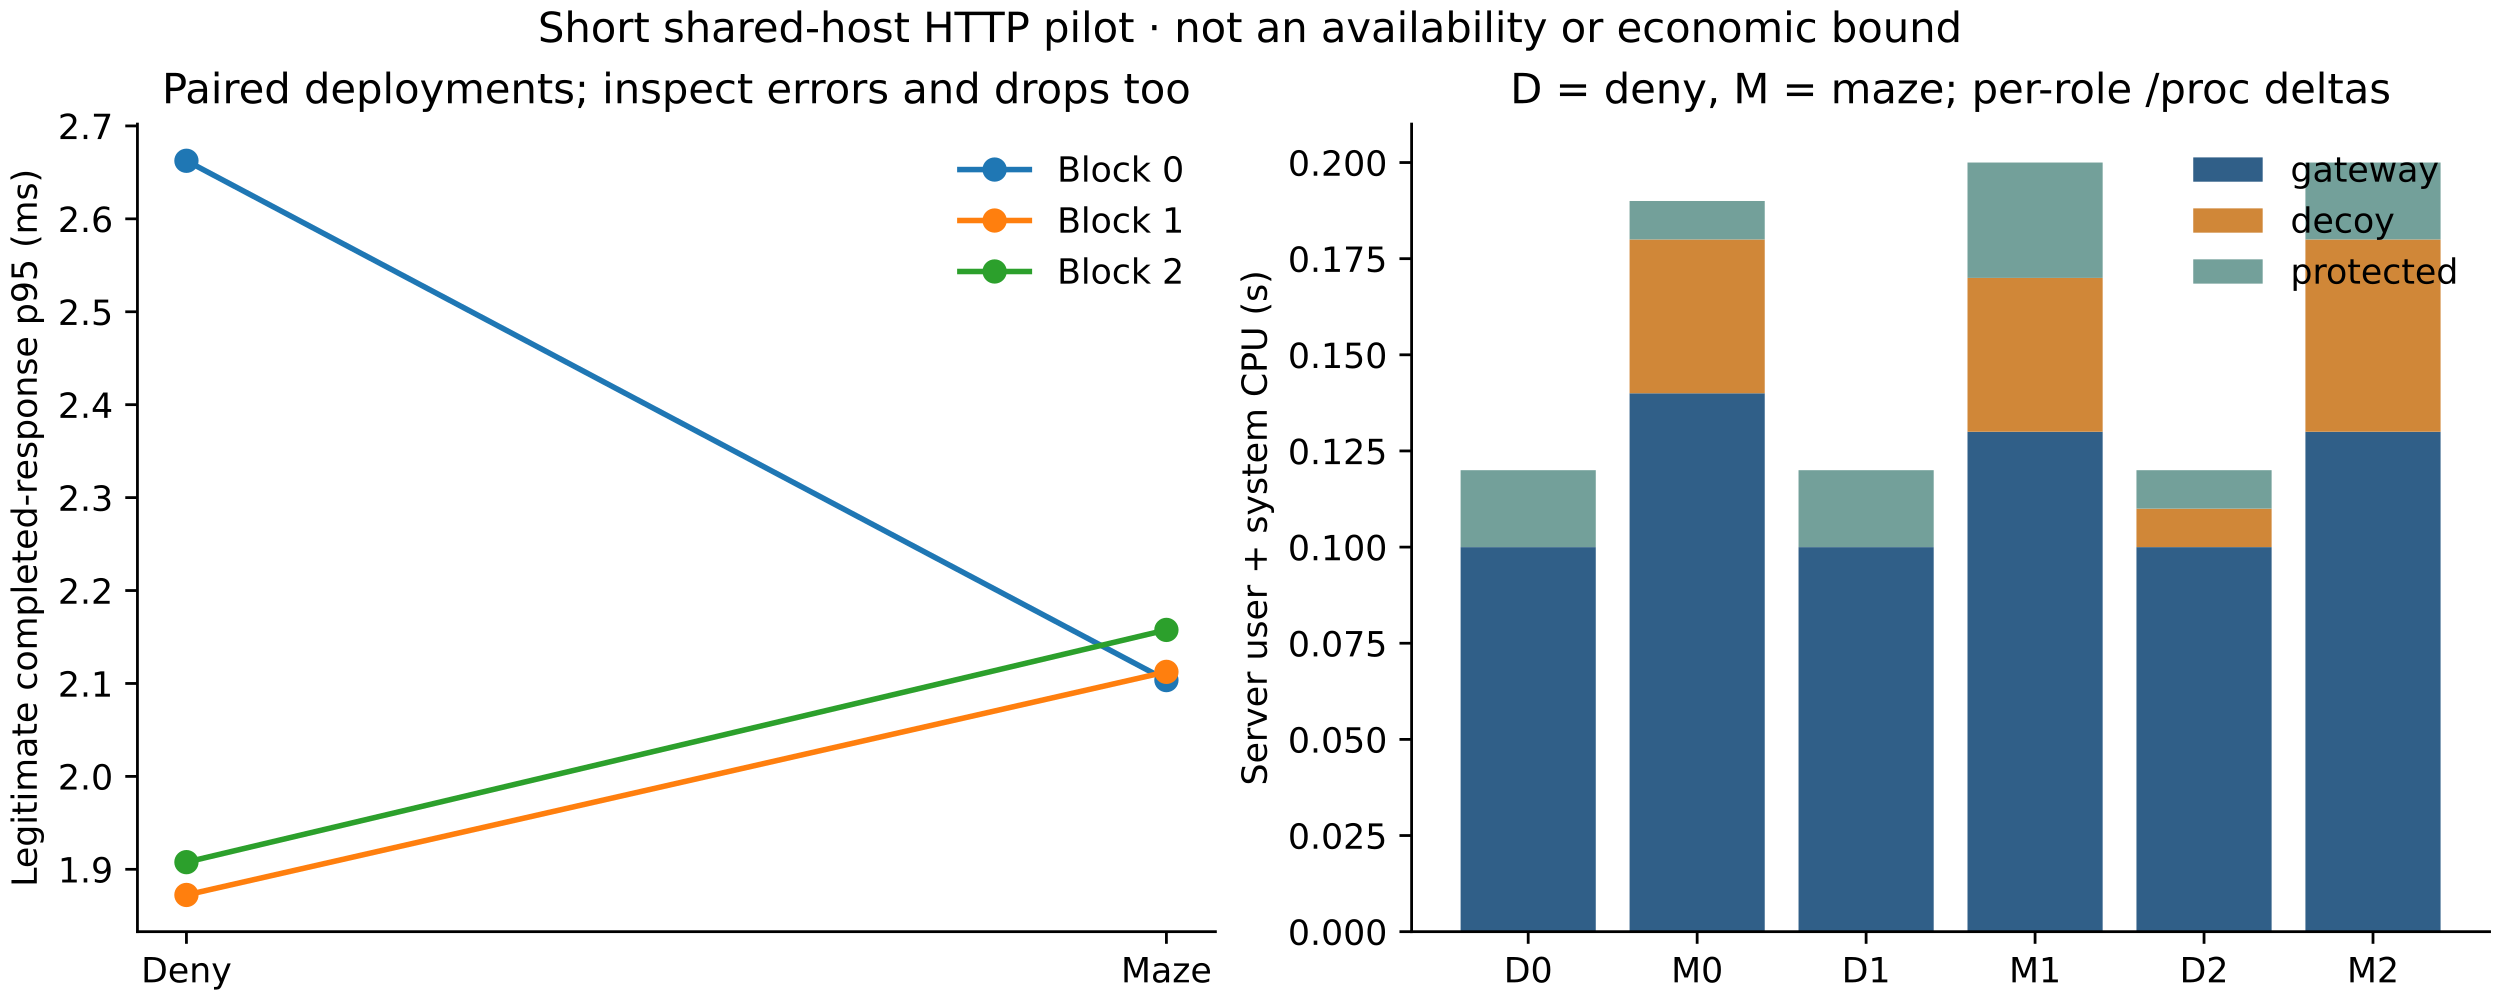
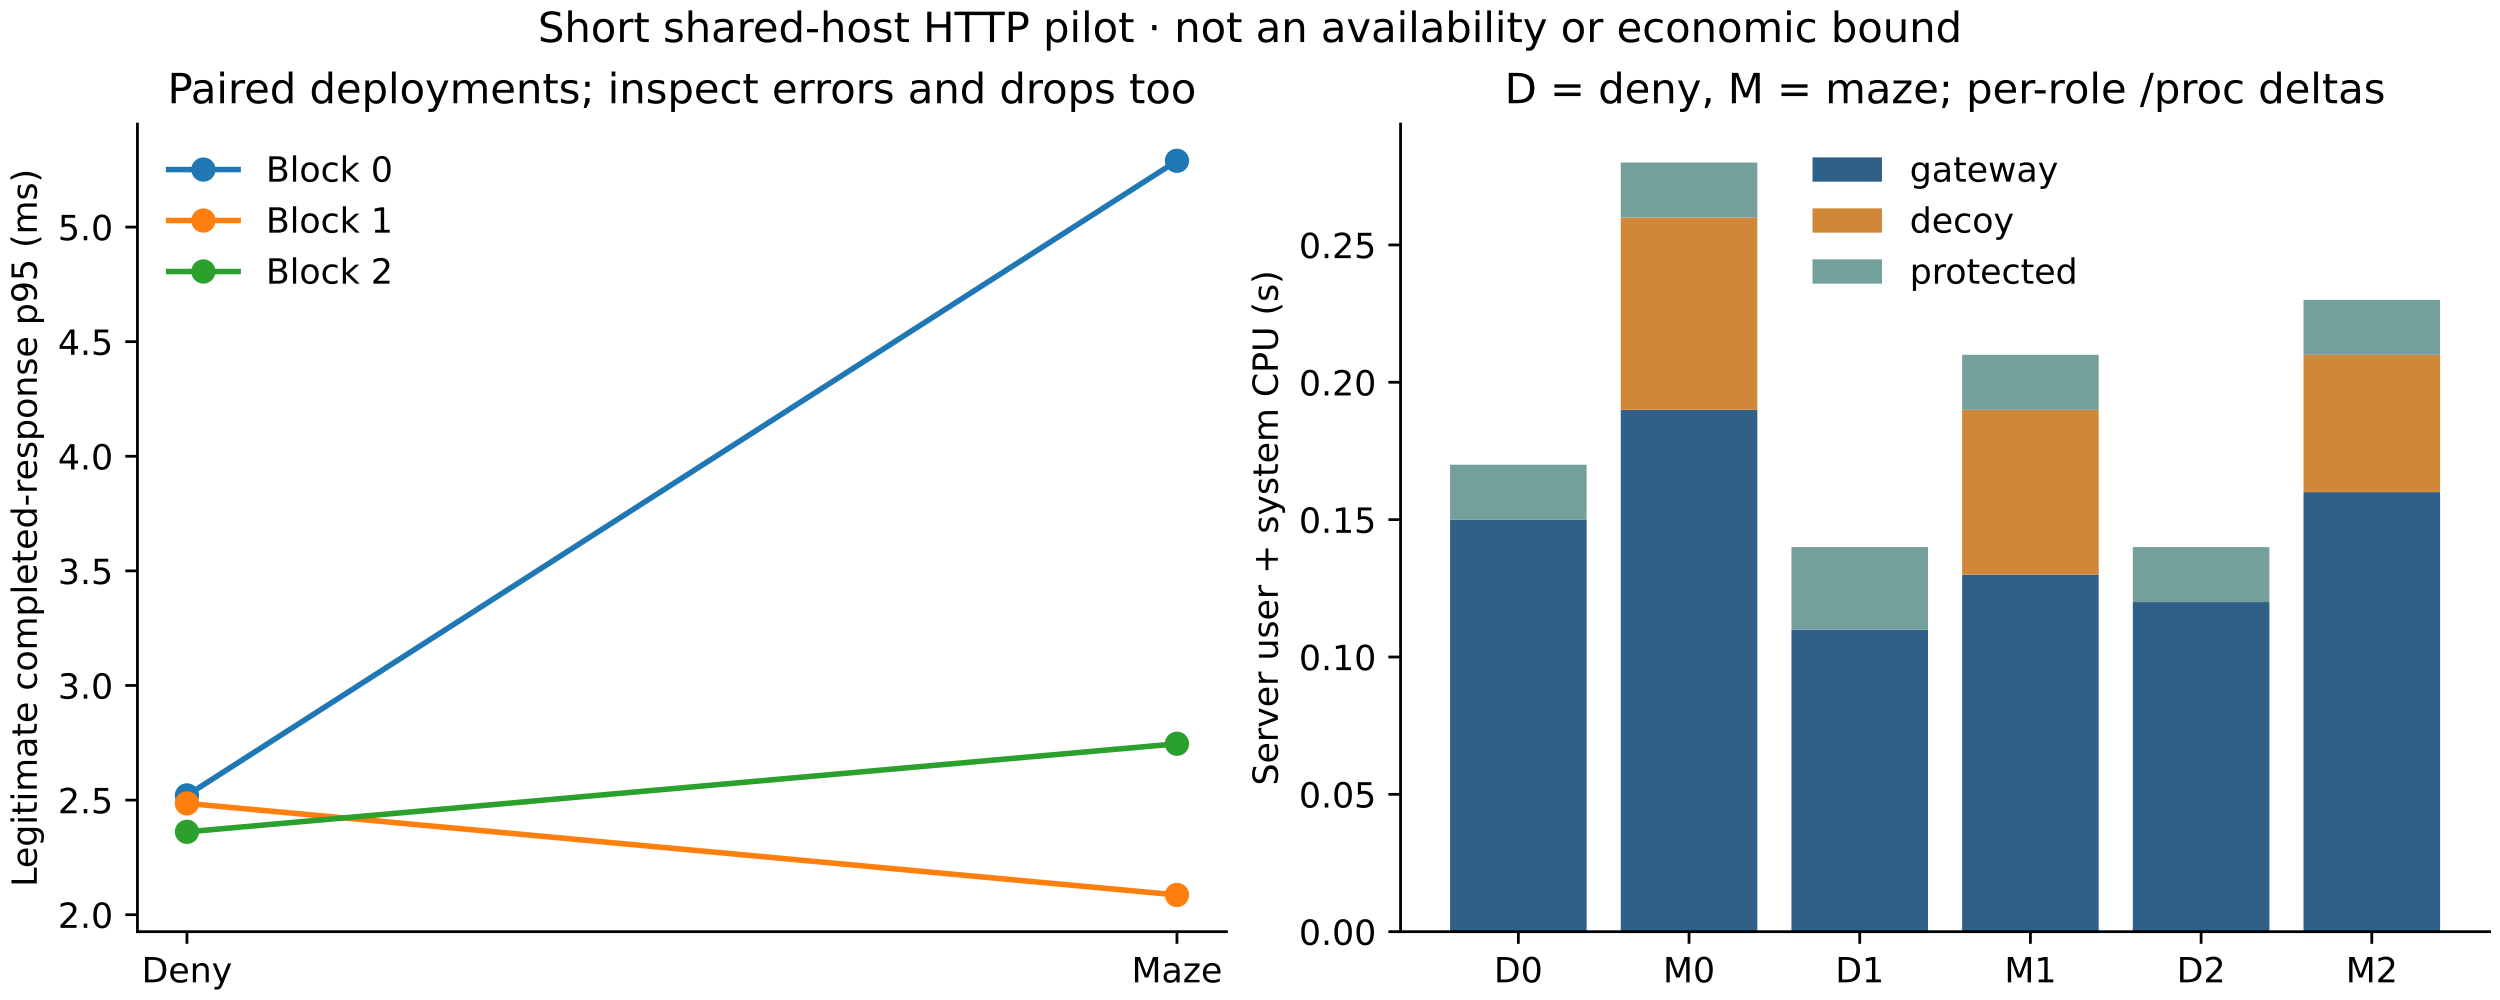
<svg xmlns="http://www.w3.org/2000/svg" xmlns:xlink="http://www.w3.org/1999/xlink" width="720pt" height="288pt" viewBox="0 0 720 288" version="1.1">
  <defs>
    <style type="text/css">*{stroke-linejoin: round; stroke-linecap: butt}</style>
  </defs>
  <g id="figure_1">
    <g id="patch_1">
      <path d="M 0 288  L 720 288  L 720 0  L 0 0  z " style="fill: #ffffff" />
    </g>
    <g id="axes_1">
      <g id="patch_2">
-         <path d="M 39.581 268.322  L 350.038 268.322  L 350.038 35.733  L 39.581 35.733  z " style="fill: #ffffff" />
+         <path d="M 39.581 268.322  L 353.219 268.322  L 353.219 35.733  L 39.581 35.733  z " style="fill: #ffffff" />
      </g>
      <g id="matplotlib.axis_1">
        <g id="xtick_1">
          <g id="line2d_1">
            <defs>
-               <path id="m2b03d4e96f" d="M 0 0  L 0 3.5  " style="stroke: #000000; stroke-width: 0.8" />
+               <path id="m53d7b44f33" d="M 0 0  L 0 3.5  " style="stroke: #000000; stroke-width: 0.8" />
            </defs>
            <g>
-               <use xlink:href="#m2b03d4e96f" x="53.693" y="268.322" style="stroke: #000000; stroke-width: 0.8" />
+               <use xlink:href="#m53d7b44f33" x="53.838" y="268.322" style="stroke: #000000; stroke-width: 0.8" />
            </g>
          </g>
          <g id="text_1">
-             <text style="font-size: 10px; font-family: 'DejaVu Sans'; text-anchor: middle" x="53.693" y="282.92" transform="rotate(-0 53.69313 282.9201)">Deny</text>
+             <text style="font-size: 10px; font-family: 'DejaVu Sans'; text-anchor: middle" x="53.838" y="282.92" transform="rotate(-0 53.83773 282.9201)">Deny</text>
          </g>
        </g>
        <g id="xtick_2">
          <g id="line2d_2">
            <g>
-               <use xlink:href="#m2b03d4e96f" x="335.926" y="268.322" style="stroke: #000000; stroke-width: 0.8" />
+               <use xlink:href="#m53d7b44f33" x="338.963" y="268.322" style="stroke: #000000; stroke-width: 0.8" />
            </g>
          </g>
          <g id="text_2">
-             <text style="font-size: 10px; font-family: 'DejaVu Sans'; text-anchor: middle" x="335.926" y="282.92" transform="rotate(-0 335.9259 282.9201)">Maze</text>
+             <text style="font-size: 10px; font-family: 'DejaVu Sans'; text-anchor: middle" x="338.963" y="282.92" transform="rotate(-0 338.9625 282.9201)">Maze</text>
          </g>
        </g>
      </g>
      <g id="matplotlib.axis_2">
        <g id="ytick_1">
          <g id="line2d_3">
            <defs>
-               <path id="m43e7799eee" d="M 0 0  L -3.5 0  " style="stroke: #000000; stroke-width: 0.8" />
+               <path id="m95d0f3b145" d="M 0 0  L -3.5 0  " style="stroke: #000000; stroke-width: 0.8" />
            </defs>
            <g>
-               <use xlink:href="#m43e7799eee" x="39.581" y="250.36" style="stroke: #000000; stroke-width: 0.8" />
+               <use xlink:href="#m95d0f3b145" x="39.581" y="263.435" style="stroke: #000000; stroke-width: 0.8" />
            </g>
          </g>
          <g id="text_3">
-             <text style="font-size: 10px; font-family: 'DejaVu Sans'; text-anchor: end" x="32.581" y="254.159" transform="rotate(-0 32.58149 254.1593)">1.9</text>
+             <text style="font-size: 10px; font-family: 'DejaVu Sans'; text-anchor: end" x="32.581" y="267.234" transform="rotate(-0 32.58149 267.2337)">2.0</text>
          </g>
        </g>
        <g id="ytick_2">
          <g id="line2d_4">
            <g>
-               <use xlink:href="#m43e7799eee" x="39.581" y="223.598" style="stroke: #000000; stroke-width: 0.8" />
+               <use xlink:href="#m95d0f3b145" x="39.581" y="230.427" style="stroke: #000000; stroke-width: 0.8" />
            </g>
          </g>
          <g id="text_4">
-             <text style="font-size: 10px; font-family: 'DejaVu Sans'; text-anchor: end" x="32.581" y="227.397" transform="rotate(-0 32.58149 227.397)">2.0</text>
+             <text style="font-size: 10px; font-family: 'DejaVu Sans'; text-anchor: end" x="32.581" y="234.226" transform="rotate(-0 32.58149 234.2261)">2.5</text>
          </g>
        </g>
        <g id="ytick_3">
          <g id="line2d_5">
            <g>
-               <use xlink:href="#m43e7799eee" x="39.581" y="196.836" style="stroke: #000000; stroke-width: 0.8" />
+               <use xlink:href="#m95d0f3b145" x="39.581" y="197.419" style="stroke: #000000; stroke-width: 0.8" />
            </g>
          </g>
          <g id="text_5">
-             <text style="font-size: 10px; font-family: 'DejaVu Sans'; text-anchor: end" x="32.581" y="200.635" transform="rotate(-0 32.58149 200.6348)">2.1</text>
+             <text style="font-size: 10px; font-family: 'DejaVu Sans'; text-anchor: end" x="32.581" y="201.218" transform="rotate(-0 32.58149 201.2184)">3.0</text>
          </g>
        </g>
        <g id="ytick_4">
          <g id="line2d_6">
            <g>
-               <use xlink:href="#m43e7799eee" x="39.581" y="170.073" style="stroke: #000000; stroke-width: 0.8" />
+               <use xlink:href="#m95d0f3b145" x="39.581" y="164.412" style="stroke: #000000; stroke-width: 0.8" />
            </g>
          </g>
          <g id="text_6">
-             <text style="font-size: 10px; font-family: 'DejaVu Sans'; text-anchor: end" x="32.581" y="173.873" transform="rotate(-0 32.58149 173.8725)">2.2</text>
+             <text style="font-size: 10px; font-family: 'DejaVu Sans'; text-anchor: end" x="32.581" y="168.211" transform="rotate(-0 32.58149 168.2108)">3.5</text>
          </g>
        </g>
        <g id="ytick_5">
          <g id="line2d_7">
            <g>
-               <use xlink:href="#m43e7799eee" x="39.581" y="143.311" style="stroke: #000000; stroke-width: 0.8" />
+               <use xlink:href="#m95d0f3b145" x="39.581" y="131.404" style="stroke: #000000; stroke-width: 0.8" />
            </g>
          </g>
          <g id="text_7">
-             <text style="font-size: 10px; font-family: 'DejaVu Sans'; text-anchor: end" x="32.581" y="147.11" transform="rotate(-0 32.58149 147.1103)">2.3</text>
+             <text style="font-size: 10px; font-family: 'DejaVu Sans'; text-anchor: end" x="32.581" y="135.203" transform="rotate(-0 32.58149 135.2032)">4.0</text>
          </g>
        </g>
        <g id="ytick_6">
          <g id="line2d_8">
            <g>
-               <use xlink:href="#m43e7799eee" x="39.581" y="116.549" style="stroke: #000000; stroke-width: 0.8" />
+               <use xlink:href="#m95d0f3b145" x="39.581" y="98.396" style="stroke: #000000; stroke-width: 0.8" />
            </g>
          </g>
          <g id="text_8">
-             <text style="font-size: 10px; font-family: 'DejaVu Sans'; text-anchor: end" x="32.581" y="120.348" transform="rotate(-0 32.58149 120.348)">2.4</text>
+             <text style="font-size: 10px; font-family: 'DejaVu Sans'; text-anchor: end" x="32.581" y="102.196" transform="rotate(-0 32.58149 102.1955)">4.5</text>
          </g>
        </g>
        <g id="ytick_7">
          <g id="line2d_9">
            <g>
-               <use xlink:href="#m43e7799eee" x="39.581" y="89.787" style="stroke: #000000; stroke-width: 0.8" />
+               <use xlink:href="#m95d0f3b145" x="39.581" y="65.389" style="stroke: #000000; stroke-width: 0.8" />
            </g>
          </g>
          <g id="text_9">
-             <text style="font-size: 10px; font-family: 'DejaVu Sans'; text-anchor: end" x="32.581" y="93.586" transform="rotate(-0 32.58149 93.58575)">2.5</text>
-           </g>
-         </g>
-         <g id="ytick_8">
-           <g id="line2d_10">
-             <g>
-               <use xlink:href="#m43e7799eee" x="39.581" y="63.024" style="stroke: #000000; stroke-width: 0.8" />
-             </g>
-           </g>
-           <g id="text_10">
-             <text style="font-size: 10px; font-family: 'DejaVu Sans'; text-anchor: end" x="32.581" y="66.823" transform="rotate(-0 32.58149 66.8235)">2.6</text>
-           </g>
-         </g>
-         <g id="ytick_9">
-           <g id="line2d_11">
-             <g>
-               <use xlink:href="#m43e7799eee" x="39.581" y="36.262" style="stroke: #000000; stroke-width: 0.8" />
-             </g>
-           </g>
-           <g id="text_11">
-             <text style="font-size: 10px; font-family: 'DejaVu Sans'; text-anchor: end" x="32.581" y="40.061" transform="rotate(-0 32.58149 40.06124)">2.7</text>
-           </g>
-         </g>
-         <g id="text_12">
+             <text style="font-size: 10px; font-family: 'DejaVu Sans'; text-anchor: end" x="32.581" y="69.188" transform="rotate(-0 32.58149 69.18787)">5.0</text>
+           </g>
+         </g>
+         <g id="text_10">
          <text style="font-size: 10px; font-family: 'DejaVu Sans'; text-anchor: middle" x="10.599" y="152.027" transform="rotate(-90 10.59868 152.0271)">Legitimate completed-response p95 (ms)</text>
        </g>
      </g>
+       <g id="line2d_10">
+         <path d="M 53.838 229.074  L 338.963 46.305  " clip-path="url(#pd137b0dd95)" style="fill: none; stroke: #1f77b4; stroke-width: 1.6; stroke-linecap: square" />
+         <defs>
+           <path id="mf56d13e606" d="M 0 3  C 0.796 3 1.559 2.684 2.121 2.121  C 2.684 1.559 3 0.796 3 0  C 3 -0.796 2.684 -1.559 2.121 -2.121  C 1.559 -2.684 0.796 -3 0 -3  C -0.796 -3 -1.559 -2.684 -2.121 -2.121  C -2.684 -1.559 -3 -0.796 -3 0  C -3 0.796 -2.684 1.559 -2.121 2.121  C -1.559 2.684 -0.796 3 0 3  z " style="stroke: #1f77b4" />
+         </defs>
+         <g clip-path="url(#pd137b0dd95)">
+           <use xlink:href="#mf56d13e606" x="53.838" y="229.074" style="fill: #1f77b4; stroke: #1f77b4" />
+           <use xlink:href="#mf56d13e606" x="338.963" y="46.305" style="fill: #1f77b4; stroke: #1f77b4" />
+         </g>
+       </g>
+       <g id="line2d_11">
+         <path d="M 53.838 231.385  L 338.963 257.749  " clip-path="url(#pd137b0dd95)" style="fill: none; stroke: #ff7f0e; stroke-width: 1.6; stroke-linecap: square" />
+         <defs>
+           <path id="mf39d26c47d" d="M 0 3  C 0.796 3 1.559 2.684 2.121 2.121  C 2.684 1.559 3 0.796 3 0  C 3 -0.796 2.684 -1.559 2.121 -2.121  C 1.559 -2.684 0.796 -3 0 -3  C -0.796 -3 -1.559 -2.684 -2.121 -2.121  C -2.684 -1.559 -3 -0.796 -3 0  C -3 0.796 -2.684 1.559 -2.121 2.121  C -1.559 2.684 -0.796 3 0 3  z " style="stroke: #ff7f0e" />
+         </defs>
+         <g clip-path="url(#pd137b0dd95)">
+           <use xlink:href="#mf39d26c47d" x="53.838" y="231.385" style="fill: #ff7f0e; stroke: #ff7f0e" />
+           <use xlink:href="#mf39d26c47d" x="338.963" y="257.749" style="fill: #ff7f0e; stroke: #ff7f0e" />
+         </g>
+       </g>
      <g id="line2d_12">
-         <path d="M 53.693 46.305  L 335.926 195.867  " clip-path="url(#p257bde3b91)" style="fill: none; stroke: #1f77b4; stroke-width: 1.6; stroke-linecap: square" />
+         <path d="M 53.838 239.564  L 338.963 214.2  " clip-path="url(#pd137b0dd95)" style="fill: none; stroke: #2ca02c; stroke-width: 1.6; stroke-linecap: square" />
        <defs>
-           <path id="m039a45fc8d" d="M 0 3  C 0.796 3 1.559 2.684 2.121 2.121  C 2.684 1.559 3 0.796 3 0  C 3 -0.796 2.684 -1.559 2.121 -2.121  C 1.559 -2.684 0.796 -3 0 -3  C -0.796 -3 -1.559 -2.684 -2.121 -2.121  C -2.684 -1.559 -3 -0.796 -3 0  C -3 0.796 -2.684 1.559 -2.121 2.121  C -1.559 2.684 -0.796 3 0 3  z " style="stroke: #1f77b4" />
+           <path id="m2935c0310f" d="M 0 3  C 0.796 3 1.559 2.684 2.121 2.121  C 2.684 1.559 3 0.796 3 0  C 3 -0.796 2.684 -1.559 2.121 -2.121  C 1.559 -2.684 0.796 -3 0 -3  C -0.796 -3 -1.559 -2.684 -2.121 -2.121  C -2.684 -1.559 -3 -0.796 -3 0  C -3 0.796 -2.684 1.559 -2.121 2.121  C -1.559 2.684 -0.796 3 0 3  z " style="stroke: #2ca02c" />
        </defs>
-         <g clip-path="url(#p257bde3b91)">
-           <use xlink:href="#m039a45fc8d" x="53.693" y="46.305" style="fill: #1f77b4; stroke: #1f77b4" />
-           <use xlink:href="#m039a45fc8d" x="335.926" y="195.867" style="fill: #1f77b4; stroke: #1f77b4" />
-         </g>
-       </g>
-       <g id="line2d_13">
-         <path d="M 53.693 257.749  L 335.926 193.496  " clip-path="url(#p257bde3b91)" style="fill: none; stroke: #ff7f0e; stroke-width: 1.6; stroke-linecap: square" />
-         <defs>
-           <path id="ma2aa519cef" d="M 0 3  C 0.796 3 1.559 2.684 2.121 2.121  C 2.684 1.559 3 0.796 3 0  C 3 -0.796 2.684 -1.559 2.121 -2.121  C 1.559 -2.684 0.796 -3 0 -3  C -0.796 -3 -1.559 -2.684 -2.121 -2.121  C -2.684 -1.559 -3 -0.796 -3 0  C -3 0.796 -2.684 1.559 -2.121 2.121  C -1.559 2.684 -0.796 3 0 3  z " style="stroke: #ff7f0e" />
-         </defs>
-         <g clip-path="url(#p257bde3b91)">
-           <use xlink:href="#ma2aa519cef" x="53.693" y="257.749" style="fill: #ff7f0e; stroke: #ff7f0e" />
-           <use xlink:href="#ma2aa519cef" x="335.926" y="193.496" style="fill: #ff7f0e; stroke: #ff7f0e" />
-         </g>
-       </g>
-       <g id="line2d_14">
-         <path d="M 53.693 248.299  L 335.926 181.414  " clip-path="url(#p257bde3b91)" style="fill: none; stroke: #2ca02c; stroke-width: 1.6; stroke-linecap: square" />
-         <defs>
-           <path id="m793b21fddc" d="M 0 3  C 0.796 3 1.559 2.684 2.121 2.121  C 2.684 1.559 3 0.796 3 0  C 3 -0.796 2.684 -1.559 2.121 -2.121  C 1.559 -2.684 0.796 -3 0 -3  C -0.796 -3 -1.559 -2.684 -2.121 -2.121  C -2.684 -1.559 -3 -0.796 -3 0  C -3 0.796 -2.684 1.559 -2.121 2.121  C -1.559 2.684 -0.796 3 0 3  z " style="stroke: #2ca02c" />
-         </defs>
-         <g clip-path="url(#p257bde3b91)">
-           <use xlink:href="#m793b21fddc" x="53.693" y="248.299" style="fill: #2ca02c; stroke: #2ca02c" />
-           <use xlink:href="#m793b21fddc" x="335.926" y="181.414" style="fill: #2ca02c; stroke: #2ca02c" />
+         <g clip-path="url(#pd137b0dd95)">
+           <use xlink:href="#m2935c0310f" x="53.838" y="239.564" style="fill: #2ca02c; stroke: #2ca02c" />
+           <use xlink:href="#m2935c0310f" x="338.963" y="214.2" style="fill: #2ca02c; stroke: #2ca02c" />
        </g>
      </g>
      <g id="patch_3">
        <path d="M 39.581 268.322  L 39.581 35.733  " style="fill: none; stroke: #000000; stroke-width: 0.8; stroke-linejoin: miter; stroke-linecap: square" />
      </g>
      <g id="patch_4">
-         <path d="M 39.581 268.322  L 350.038 268.322  " style="fill: none; stroke: #000000; stroke-width: 0.8; stroke-linejoin: miter; stroke-linecap: square" />
-       </g>
-       <g id="text_13">
-         <text style="font-size: 12px; font-family: 'DejaVu Sans'; text-anchor: middle" x="194.809" y="29.733" transform="rotate(-0 194.8095 29.73259)">Paired deployments; inspect errors and drops too</text>
+         <path d="M 39.581 268.322  L 353.219 268.322  " style="fill: none; stroke: #000000; stroke-width: 0.8; stroke-linejoin: miter; stroke-linecap: square" />
+       </g>
+       <g id="text_11">
+         <text style="font-size: 12px; font-family: 'DejaVu Sans'; text-anchor: middle" x="196.4" y="29.733" transform="rotate(-0 196.4001 29.73259)">Paired deployments; inspect errors and drops too</text>
      </g>
      <g id="legend_1">
+         <g id="line2d_13">
+           <path d="M 48.581 48.831  L 58.581 48.831  L 68.581 48.831  " style="fill: none; stroke: #1f77b4; stroke-width: 1.6; stroke-linecap: square" />
+           <g>
+             <use xlink:href="#mf56d13e606" x="58.581" y="48.831" style="fill: #1f77b4; stroke: #1f77b4" />
+           </g>
+         </g>
+         <g id="text_12">
+           <text style="font-size: 10px; font-family: 'DejaVu Sans'; text-anchor: start" x="76.581" y="52.331" transform="rotate(-0 76.58149 52.33103)">Block 0</text>
+         </g>
+         <g id="line2d_14">
+           <path d="M 48.581 63.509  L 58.581 63.509  L 68.581 63.509  " style="fill: none; stroke: #ff7f0e; stroke-width: 1.6; stroke-linecap: square" />
+           <g>
+             <use xlink:href="#mf39d26c47d" x="58.581" y="63.509" style="fill: #ff7f0e; stroke: #ff7f0e" />
+           </g>
+         </g>
+         <g id="text_13">
+           <text style="font-size: 10px; font-family: 'DejaVu Sans'; text-anchor: start" x="76.581" y="67.009" transform="rotate(-0 76.58149 67.00916)">Block 1</text>
+         </g>
        <g id="line2d_15">
-           <path d="M 276.45 48.831  L 286.45 48.831  L 296.45 48.831  " style="fill: none; stroke: #1f77b4; stroke-width: 1.6; stroke-linecap: square" />
+           <path d="M 48.581 78.187  L 58.581 78.187  L 68.581 78.187  " style="fill: none; stroke: #2ca02c; stroke-width: 1.6; stroke-linecap: square" />
          <g>
-             <use xlink:href="#m039a45fc8d" x="286.45" y="48.831" style="fill: #1f77b4; stroke: #1f77b4" />
+             <use xlink:href="#m2935c0310f" x="58.581" y="78.187" style="fill: #2ca02c; stroke: #2ca02c" />
          </g>
        </g>
        <g id="text_14">
-           <text style="font-size: 10px; font-family: 'DejaVu Sans'; text-anchor: start" x="304.45" y="52.331" transform="rotate(-0 304.45 52.33103)">Block 0</text>
-         </g>
-         <g id="line2d_16">
-           <path d="M 276.45 63.509  L 286.45 63.509  L 296.45 63.509  " style="fill: none; stroke: #ff7f0e; stroke-width: 1.6; stroke-linecap: square" />
-           <g>
-             <use xlink:href="#ma2aa519cef" x="286.45" y="63.509" style="fill: #ff7f0e; stroke: #ff7f0e" />
-           </g>
-         </g>
-         <g id="text_15">
-           <text style="font-size: 10px; font-family: 'DejaVu Sans'; text-anchor: start" x="304.45" y="67.009" transform="rotate(-0 304.45 67.00916)">Block 1</text>
-         </g>
-         <g id="line2d_17">
-           <path d="M 276.45 78.187  L 286.45 78.187  L 296.45 78.187  " style="fill: none; stroke: #2ca02c; stroke-width: 1.6; stroke-linecap: square" />
-           <g>
-             <use xlink:href="#m793b21fddc" x="286.45" y="78.187" style="fill: #2ca02c; stroke: #2ca02c" />
-           </g>
-         </g>
-         <g id="text_16">
-           <text style="font-size: 10px; font-family: 'DejaVu Sans'; text-anchor: start" x="304.45" y="81.687" transform="rotate(-0 304.45 81.68728)">Block 2</text>
+           <text style="font-size: 10px; font-family: 'DejaVu Sans'; text-anchor: start" x="76.581" y="81.687" transform="rotate(-0 76.58149 81.68728)">Block 2</text>
        </g>
      </g>
    </g>
    <g id="axes_2">
      <g id="patch_5">
-         <path d="M 406.544 268.322  L 717 268.322  L 717 35.733  L 406.544 35.733  z " style="fill: #ffffff" />
+         <path d="M 403.363 268.322  L 717 268.322  L 717 35.733  L 403.363 35.733  z " style="fill: #ffffff" />
      </g>
      <g id="patch_6">
-         <path d="M 420.655 268.322  L 459.584 268.322  L 459.584 157.565  L 420.655 157.565  z " clip-path="url(#p4860d61d39)" style="fill: #305f88" />
+         <path d="M 417.619 268.322  L 456.946 268.322  L 456.946 149.654  L 417.619 149.654  z " clip-path="url(#pbad1e8856b)" style="fill: #305f88" />
      </g>
      <g id="patch_7">
-         <path d="M 469.316 268.322  L 508.245 268.322  L 508.245 113.262  L 469.316 113.262  z " clip-path="url(#p4860d61d39)" style="fill: #305f88" />
+         <path d="M 466.778 268.322  L 506.106 268.322  L 506.106 118.009  L 466.778 118.009  z " clip-path="url(#pbad1e8856b)" style="fill: #305f88" />
      </g>
      <g id="patch_8">
-         <path d="M 517.977 268.322  L 556.906 268.322  L 556.906 157.565  L 517.977 157.565  z " clip-path="url(#p4860d61d39)" style="fill: #305f88" />
+         <path d="M 515.938 268.322  L 555.265 268.322  L 555.265 181.299  L 515.938 181.299  z " clip-path="url(#pbad1e8856b)" style="fill: #305f88" />
      </g>
      <g id="patch_9">
-         <path d="M 566.638 268.322  L 605.566 268.322  L 605.566 124.338  L 566.638 124.338  z " clip-path="url(#p4860d61d39)" style="fill: #305f88" />
+         <path d="M 565.097 268.322  L 604.425 268.322  L 604.425 165.476  L 565.097 165.476  z " clip-path="url(#pbad1e8856b)" style="fill: #305f88" />
      </g>
      <g id="patch_10">
-         <path d="M 615.299 268.322  L 654.227 268.322  L 654.227 157.565  L 615.299 157.565  z " clip-path="url(#p4860d61d39)" style="fill: #305f88" />
+         <path d="M 614.257 268.322  L 653.584 268.322  L 653.584 173.387  L 614.257 173.387  z " clip-path="url(#pbad1e8856b)" style="fill: #305f88" />
      </g>
      <g id="patch_11">
-         <path d="M 663.959 268.322  L 702.888 268.322  L 702.888 124.338  L 663.959 124.338  z " clip-path="url(#p4860d61d39)" style="fill: #305f88" />
+         <path d="M 663.416 268.322  L 702.744 268.322  L 702.744 141.743  L 663.416 141.743  z " clip-path="url(#pbad1e8856b)" style="fill: #305f88" />
      </g>
      <g id="patch_12">
-         <path d="M 420.655 157.565  L 459.584 157.565  L 459.584 157.565  L 420.655 157.565  z " clip-path="url(#p4860d61d39)" style="fill: #d08738" />
+         <path d="M 417.619 149.654  L 456.946 149.654  L 456.946 149.654  L 417.619 149.654  z " clip-path="url(#pbad1e8856b)" style="fill: #d08738" />
      </g>
      <g id="patch_13">
-         <path d="M 469.316 113.262  L 508.245 113.262  L 508.245 68.96  L 469.316 68.96  z " clip-path="url(#p4860d61d39)" style="fill: #d08738" />
+         <path d="M 466.778 118.009  L 506.106 118.009  L 506.106 62.631  L 466.778 62.631  z " clip-path="url(#pbad1e8856b)" style="fill: #d08738" />
      </g>
      <g id="patch_14">
-         <path d="M 517.977 157.565  L 556.906 157.565  L 556.906 157.565  L 517.977 157.565  z " clip-path="url(#p4860d61d39)" style="fill: #d08738" />
+         <path d="M 515.938 181.299  L 555.265 181.299  L 555.265 181.299  L 515.938 181.299  z " clip-path="url(#pbad1e8856b)" style="fill: #d08738" />
      </g>
      <g id="patch_15">
-         <path d="M 566.638 124.338  L 605.566 124.338  L 605.566 80.035  L 566.638 80.035  z " clip-path="url(#p4860d61d39)" style="fill: #d08738" />
+         <path d="M 565.097 165.476  L 604.425 165.476  L 604.425 118.009  L 565.097 118.009  z " clip-path="url(#pbad1e8856b)" style="fill: #d08738" />
      </g>
      <g id="patch_16">
-         <path d="M 615.299 157.565  L 654.227 157.565  L 654.227 146.489  L 615.299 146.489  z " clip-path="url(#p4860d61d39)" style="fill: #d08738" />
+         <path d="M 614.257 173.387  L 653.584 173.387  L 653.584 173.387  L 614.257 173.387  z " clip-path="url(#pbad1e8856b)" style="fill: #d08738" />
      </g>
      <g id="patch_17">
-         <path d="M 663.959 124.338  L 702.888 124.338  L 702.888 68.96  L 663.959 68.96  z " clip-path="url(#p4860d61d39)" style="fill: #d08738" />
+         <path d="M 663.416 141.743  L 702.744 141.743  L 702.744 102.187  L 663.416 102.187  z " clip-path="url(#pbad1e8856b)" style="fill: #d08738" />
      </g>
      <g id="patch_18">
-         <path d="M 420.655 157.565  L 459.584 157.565  L 459.584 135.414  L 420.655 135.414  z " clip-path="url(#p4860d61d39)" style="fill: #73a09a" />
+         <path d="M 417.619 149.654  L 456.946 149.654  L 456.946 133.831  L 417.619 133.831  z " clip-path="url(#pbad1e8856b)" style="fill: #73a09a" />
      </g>
      <g id="patch_19">
-         <path d="M 469.316 68.96  L 508.245 68.96  L 508.245 57.884  L 469.316 57.884  z " clip-path="url(#p4860d61d39)" style="fill: #73a09a" />
+         <path d="M 466.778 62.631  L 506.106 62.631  L 506.106 46.808  L 466.778 46.808  z " clip-path="url(#pbad1e8856b)" style="fill: #73a09a" />
      </g>
      <g id="patch_20">
-         <path d="M 517.977 157.565  L 556.906 157.565  L 556.906 135.414  L 517.977 135.414  z " clip-path="url(#p4860d61d39)" style="fill: #73a09a" />
+         <path d="M 515.938 181.299  L 555.265 181.299  L 555.265 157.565  L 515.938 157.565  z " clip-path="url(#pbad1e8856b)" style="fill: #73a09a" />
      </g>
      <g id="patch_21">
-         <path d="M 566.638 80.035  L 605.566 80.035  L 605.566 46.808  L 566.638 46.808  z " clip-path="url(#p4860d61d39)" style="fill: #73a09a" />
+         <path d="M 565.097 118.009  L 604.425 118.009  L 604.425 102.187  L 565.097 102.187  z " clip-path="url(#pbad1e8856b)" style="fill: #73a09a" />
      </g>
      <g id="patch_22">
-         <path d="M 615.299 146.489  L 654.227 146.489  L 654.227 135.414  L 615.299 135.414  z " clip-path="url(#p4860d61d39)" style="fill: #73a09a" />
+         <path d="M 614.257 173.387  L 653.584 173.387  L 653.584 157.565  L 614.257 157.565  z " clip-path="url(#pbad1e8856b)" style="fill: #73a09a" />
      </g>
      <g id="patch_23">
-         <path d="M 663.959 68.96  L 702.888 68.96  L 702.888 46.808  L 663.959 46.808  z " clip-path="url(#p4860d61d39)" style="fill: #73a09a" />
+         <path d="M 663.416 102.187  L 702.744 102.187  L 702.744 86.364  L 663.416 86.364  z " clip-path="url(#pbad1e8856b)" style="fill: #73a09a" />
      </g>
      <g id="matplotlib.axis_3">
        <g id="xtick_3">
+           <g id="line2d_16">
+             <g>
+               <use xlink:href="#m53d7b44f33" x="437.283" y="268.322" style="stroke: #000000; stroke-width: 0.8" />
+             </g>
+           </g>
+           <g id="text_15">
+             <text style="font-size: 10px; font-family: 'DejaVu Sans'; text-anchor: middle" x="437.283" y="282.92" transform="rotate(-0 437.2825 282.9201)">D0</text>
+           </g>
+         </g>
+         <g id="xtick_4">
+           <g id="line2d_17">
+             <g>
+               <use xlink:href="#m53d7b44f33" x="486.442" y="268.322" style="stroke: #000000; stroke-width: 0.8" />
+             </g>
+           </g>
+           <g id="text_16">
+             <text style="font-size: 10px; font-family: 'DejaVu Sans'; text-anchor: middle" x="486.442" y="282.92" transform="rotate(-0 486.442 282.9201)">M0</text>
+           </g>
+         </g>
+         <g id="xtick_5">
          <g id="line2d_18">
            <g>
-               <use xlink:href="#m2b03d4e96f" x="440.12" y="268.322" style="stroke: #000000; stroke-width: 0.8" />
+               <use xlink:href="#m53d7b44f33" x="535.601" y="268.322" style="stroke: #000000; stroke-width: 0.8" />
            </g>
          </g>
          <g id="text_17">
-             <text style="font-size: 10px; font-family: 'DejaVu Sans'; text-anchor: middle" x="440.12" y="282.92" transform="rotate(-0 440.1197 282.9201)">D0</text>
-           </g>
-         </g>
-         <g id="xtick_4">
+             <text style="font-size: 10px; font-family: 'DejaVu Sans'; text-anchor: middle" x="535.601" y="282.92" transform="rotate(-0 535.6014 282.9201)">D1</text>
+           </g>
+         </g>
+         <g id="xtick_6">
          <g id="line2d_19">
            <g>
-               <use xlink:href="#m2b03d4e96f" x="488.781" y="268.322" style="stroke: #000000; stroke-width: 0.8" />
+               <use xlink:href="#m53d7b44f33" x="584.761" y="268.322" style="stroke: #000000; stroke-width: 0.8" />
            </g>
          </g>
          <g id="text_18">
-             <text style="font-size: 10px; font-family: 'DejaVu Sans'; text-anchor: middle" x="488.781" y="282.92" transform="rotate(-0 488.7805 282.9201)">M0</text>
-           </g>
-         </g>
-         <g id="xtick_5">
+             <text style="font-size: 10px; font-family: 'DejaVu Sans'; text-anchor: middle" x="584.761" y="282.92" transform="rotate(-0 584.7609 282.9201)">M1</text>
+           </g>
+         </g>
+         <g id="xtick_7">
          <g id="line2d_20">
            <g>
-               <use xlink:href="#m2b03d4e96f" x="537.441" y="268.322" style="stroke: #000000; stroke-width: 0.8" />
+               <use xlink:href="#m53d7b44f33" x="633.92" y="268.322" style="stroke: #000000; stroke-width: 0.8" />
            </g>
          </g>
          <g id="text_19">
-             <text style="font-size: 10px; font-family: 'DejaVu Sans'; text-anchor: middle" x="537.441" y="282.92" transform="rotate(-0 537.4413 282.9201)">D1</text>
-           </g>
-         </g>
-         <g id="xtick_6">
+             <text style="font-size: 10px; font-family: 'DejaVu Sans'; text-anchor: middle" x="633.92" y="282.92" transform="rotate(-0 633.9203 282.9201)">D2</text>
+           </g>
+         </g>
+         <g id="xtick_8">
          <g id="line2d_21">
            <g>
-               <use xlink:href="#m2b03d4e96f" x="586.102" y="268.322" style="stroke: #000000; stroke-width: 0.8" />
+               <use xlink:href="#m53d7b44f33" x="683.08" y="268.322" style="stroke: #000000; stroke-width: 0.8" />
            </g>
          </g>
          <g id="text_20">
-             <text style="font-size: 10px; font-family: 'DejaVu Sans'; text-anchor: middle" x="586.102" y="282.92" transform="rotate(-0 586.1022 282.9201)">M1</text>
-           </g>
-         </g>
-         <g id="xtick_7">
+             <text style="font-size: 10px; font-family: 'DejaVu Sans'; text-anchor: middle" x="683.08" y="282.92" transform="rotate(-0 683.0797 282.9201)">M2</text>
+           </g>
+         </g>
+       </g>
+       <g id="matplotlib.axis_4">
+         <g id="ytick_8">
          <g id="line2d_22">
            <g>
-               <use xlink:href="#m2b03d4e96f" x="634.763" y="268.322" style="stroke: #000000; stroke-width: 0.8" />
+               <use xlink:href="#m95d0f3b145" x="403.363" y="268.322" style="stroke: #000000; stroke-width: 0.8" />
            </g>
          </g>
          <g id="text_21">
-             <text style="font-size: 10px; font-family: 'DejaVu Sans'; text-anchor: middle" x="634.763" y="282.92" transform="rotate(-0 634.763 282.9201)">D2</text>
-           </g>
-         </g>
-         <g id="xtick_8">
+             <text style="font-size: 10px; font-family: 'DejaVu Sans'; text-anchor: end" x="396.363" y="272.121" transform="rotate(-0 396.3625 272.1209)">0.00</text>
+           </g>
+         </g>
+         <g id="ytick_9">
          <g id="line2d_23">
            <g>
-               <use xlink:href="#m2b03d4e96f" x="683.424" y="268.322" style="stroke: #000000; stroke-width: 0.8" />
+               <use xlink:href="#m95d0f3b145" x="403.363" y="228.766" style="stroke: #000000; stroke-width: 0.8" />
            </g>
          </g>
          <g id="text_22">
-             <text style="font-size: 10px; font-family: 'DejaVu Sans'; text-anchor: middle" x="683.424" y="282.92" transform="rotate(-0 683.4238 282.9201)">M2</text>
-           </g>
-         </g>
-       </g>
-       <g id="matplotlib.axis_4">
+             <text style="font-size: 10px; font-family: 'DejaVu Sans'; text-anchor: end" x="396.363" y="232.565" transform="rotate(-0 396.3625 232.5649)">0.05</text>
+           </g>
+         </g>
        <g id="ytick_10">
          <g id="line2d_24">
            <g>
-               <use xlink:href="#m43e7799eee" x="406.544" y="268.322" style="stroke: #000000; stroke-width: 0.8" />
+               <use xlink:href="#m95d0f3b145" x="403.363" y="189.21" style="stroke: #000000; stroke-width: 0.8" />
            </g>
          </g>
          <g id="text_23">
-             <text style="font-size: 10px; font-family: 'DejaVu Sans'; text-anchor: end" x="399.544" y="272.121" transform="rotate(-0 399.5437 272.1209)">0.000</text>
+             <text style="font-size: 10px; font-family: 'DejaVu Sans'; text-anchor: end" x="396.363" y="193.009" transform="rotate(-0 396.3625 193.0089)">0.10</text>
          </g>
        </g>
        <g id="ytick_11">
          <g id="line2d_25">
            <g>
-               <use xlink:href="#m43e7799eee" x="406.544" y="240.632" style="stroke: #000000; stroke-width: 0.8" />
+               <use xlink:href="#m95d0f3b145" x="403.363" y="149.654" style="stroke: #000000; stroke-width: 0.8" />
            </g>
          </g>
          <g id="text_24">
-             <text style="font-size: 10px; font-family: 'DejaVu Sans'; text-anchor: end" x="399.544" y="244.432" transform="rotate(-0 399.5437 244.4317)">0.025</text>
+             <text style="font-size: 10px; font-family: 'DejaVu Sans'; text-anchor: end" x="396.363" y="153.453" transform="rotate(-0 396.3625 153.453)">0.15</text>
          </g>
        </g>
        <g id="ytick_12">
          <g id="line2d_26">
            <g>
-               <use xlink:href="#m43e7799eee" x="406.544" y="212.943" style="stroke: #000000; stroke-width: 0.8" />
+               <use xlink:href="#m95d0f3b145" x="403.363" y="110.098" style="stroke: #000000; stroke-width: 0.8" />
            </g>
          </g>
          <g id="text_25">
-             <text style="font-size: 10px; font-family: 'DejaVu Sans'; text-anchor: end" x="399.544" y="216.743" transform="rotate(-0 399.5437 216.7425)">0.050</text>
+             <text style="font-size: 10px; font-family: 'DejaVu Sans'; text-anchor: end" x="396.363" y="113.897" transform="rotate(-0 396.3625 113.897)">0.20</text>
          </g>
        </g>
        <g id="ytick_13">
          <g id="line2d_27">
            <g>
-               <use xlink:href="#m43e7799eee" x="406.544" y="185.254" style="stroke: #000000; stroke-width: 0.8" />
+               <use xlink:href="#m95d0f3b145" x="403.363" y="70.542" style="stroke: #000000; stroke-width: 0.8" />
            </g>
          </g>
          <g id="text_26">
-             <text style="font-size: 10px; font-family: 'DejaVu Sans'; text-anchor: end" x="399.544" y="189.053" transform="rotate(-0 399.5437 189.0533)">0.075</text>
-           </g>
-         </g>
-         <g id="ytick_14">
-           <g id="line2d_28">
-             <g>
-               <use xlink:href="#m43e7799eee" x="406.544" y="157.565" style="stroke: #000000; stroke-width: 0.8" />
-             </g>
-           </g>
-           <g id="text_27">
-             <text style="font-size: 10px; font-family: 'DejaVu Sans'; text-anchor: end" x="399.544" y="161.364" transform="rotate(-0 399.5437 161.3642)">0.100</text>
-           </g>
-         </g>
-         <g id="ytick_15">
-           <g id="line2d_29">
-             <g>
-               <use xlink:href="#m43e7799eee" x="406.544" y="129.876" style="stroke: #000000; stroke-width: 0.8" />
-             </g>
-           </g>
-           <g id="text_28">
-             <text style="font-size: 10px; font-family: 'DejaVu Sans'; text-anchor: end" x="399.544" y="133.675" transform="rotate(-0 399.5437 133.675)">0.125</text>
-           </g>
-         </g>
-         <g id="ytick_16">
-           <g id="line2d_30">
-             <g>
-               <use xlink:href="#m43e7799eee" x="406.544" y="102.187" style="stroke: #000000; stroke-width: 0.8" />
-             </g>
-           </g>
-           <g id="text_29">
-             <text style="font-size: 10px; font-family: 'DejaVu Sans'; text-anchor: end" x="399.544" y="105.986" transform="rotate(-0 399.5437 105.9858)">0.150</text>
-           </g>
-         </g>
-         <g id="ytick_17">
-           <g id="line2d_31">
-             <g>
-               <use xlink:href="#m43e7799eee" x="406.544" y="74.497" style="stroke: #000000; stroke-width: 0.8" />
-             </g>
-           </g>
-           <g id="text_30">
-             <text style="font-size: 10px; font-family: 'DejaVu Sans'; text-anchor: end" x="399.544" y="78.297" transform="rotate(-0 399.5437 78.29665)">0.175</text>
-           </g>
-         </g>
-         <g id="ytick_18">
-           <g id="line2d_32">
-             <g>
-               <use xlink:href="#m43e7799eee" x="406.544" y="46.808" style="stroke: #000000; stroke-width: 0.8" />
-             </g>
-           </g>
-           <g id="text_31">
-             <text style="font-size: 10px; font-family: 'DejaVu Sans'; text-anchor: end" x="399.544" y="50.607" transform="rotate(-0 399.5437 50.60748)">0.200</text>
-           </g>
-         </g>
-         <g id="text_32">
-           <text style="font-size: 10px; font-family: 'DejaVu Sans'; text-anchor: middle" x="364.836" y="152.027" transform="rotate(-90 364.8359 152.0271)">Server user + system CPU (s)</text>
+             <text style="font-size: 10px; font-family: 'DejaVu Sans'; text-anchor: end" x="396.363" y="74.341" transform="rotate(-0 396.3625 74.34106)">0.25</text>
+           </g>
+         </g>
+         <g id="text_27">
+           <text style="font-size: 10px; font-family: 'DejaVu Sans'; text-anchor: middle" x="368.017" y="152.027" transform="rotate(-90 368.0172 152.0271)">Server user + system CPU (s)</text>
        </g>
      </g>
      <g id="patch_24">
-         <path d="M 406.544 268.322  L 406.544 35.733  " style="fill: none; stroke: #000000; stroke-width: 0.8; stroke-linejoin: miter; stroke-linecap: square" />
+         <path d="M 403.363 268.322  L 403.363 35.733  " style="fill: none; stroke: #000000; stroke-width: 0.8; stroke-linejoin: miter; stroke-linecap: square" />
      </g>
      <g id="patch_25">
-         <path d="M 406.544 268.322  L 717 268.322  " style="fill: none; stroke: #000000; stroke-width: 0.8; stroke-linejoin: miter; stroke-linecap: square" />
-       </g>
-       <g id="text_33">
-         <text style="font-size: 12px; font-family: 'DejaVu Sans'; text-anchor: middle" x="561.772" y="29.733" transform="rotate(-0 561.7718 29.73259)">D = deny, M = maze; per-role /proc deltas</text>
+         <path d="M 403.363 268.322  L 717 268.322  " style="fill: none; stroke: #000000; stroke-width: 0.8; stroke-linejoin: miter; stroke-linecap: square" />
+       </g>
+       <g id="text_28">
+         <text style="font-size: 12px; font-family: 'DejaVu Sans'; text-anchor: middle" x="560.181" y="29.733" transform="rotate(-0 560.1811 29.73259)">D = deny, M = maze; per-role /proc deltas</text>
      </g>
      <g id="legend_2">
        <g id="patch_26">
-           <path d="M 631.653 52.331  L 651.653 52.331  L 651.653 45.331  L 631.653 45.331  z " style="fill: #305f88" />
-         </g>
-         <g id="text_34">
-           <text style="font-size: 10px; font-family: 'DejaVu Sans'; text-anchor: start" x="659.653" y="52.331" transform="rotate(-0 659.6529 52.33103)">gateway</text>
+           <path d="M 522.008 52.331  L 542.008 52.331  L 542.008 45.331  L 522.008 45.331  z " style="fill: #305f88" />
+         </g>
+         <g id="text_29">
+           <text style="font-size: 10px; font-family: 'DejaVu Sans'; text-anchor: start" x="550.008" y="52.331" transform="rotate(-0 550.0077 52.33103)">gateway</text>
        </g>
        <g id="patch_27">
-           <path d="M 631.653 67.009  L 651.653 67.009  L 651.653 60.009  L 631.653 60.009  z " style="fill: #d08738" />
-         </g>
-         <g id="text_35">
-           <text style="font-size: 10px; font-family: 'DejaVu Sans'; text-anchor: start" x="659.653" y="67.009" transform="rotate(-0 659.6529 67.00916)">decoy</text>
+           <path d="M 522.008 67.009  L 542.008 67.009  L 542.008 60.009  L 522.008 60.009  z " style="fill: #d08738" />
+         </g>
+         <g id="text_30">
+           <text style="font-size: 10px; font-family: 'DejaVu Sans'; text-anchor: start" x="550.008" y="67.009" transform="rotate(-0 550.0077 67.00916)">decoy</text>
        </g>
        <g id="patch_28">
-           <path d="M 631.653 81.687  L 651.653 81.687  L 651.653 74.687  L 631.653 74.687  z " style="fill: #73a09a" />
-         </g>
-         <g id="text_36">
-           <text style="font-size: 10px; font-family: 'DejaVu Sans'; text-anchor: start" x="659.653" y="81.687" transform="rotate(-0 659.6529 81.68728)">protected</text>
+           <path d="M 522.008 81.687  L 542.008 81.687  L 542.008 74.687  L 522.008 74.687  z " style="fill: #73a09a" />
+         </g>
+         <g id="text_31">
+           <text style="font-size: 10px; font-family: 'DejaVu Sans'; text-anchor: start" x="550.008" y="81.687" transform="rotate(-0 550.0077 81.68728)">protected</text>
        </g>
      </g>
    </g>
-     <g id="text_37">
+     <g id="text_32">
      <text style="font-size: 12px; font-family: 'DejaVu Sans'; text-anchor: middle" x="360" y="12.118" transform="rotate(-0 360 12.11837)">Short shared-host HTTP pilot · not an availability or economic bound</text>
    </g>
  </g>
  <defs>
-     <clipPath id="p257bde3b91">
-       <rect x="39.581" y="35.733" width="310.456" height="232.589" />
+     <clipPath id="pd137b0dd95">
+       <rect x="39.581" y="35.733" width="313.637" height="232.589" />
    </clipPath>
-     <clipPath id="p4860d61d39">
-       <rect x="406.544" y="35.733" width="310.456" height="232.589" />
+     <clipPath id="pbad1e8856b">
+       <rect x="403.363" y="35.733" width="313.637" height="232.589" />
    </clipPath>
  </defs>
</svg>
